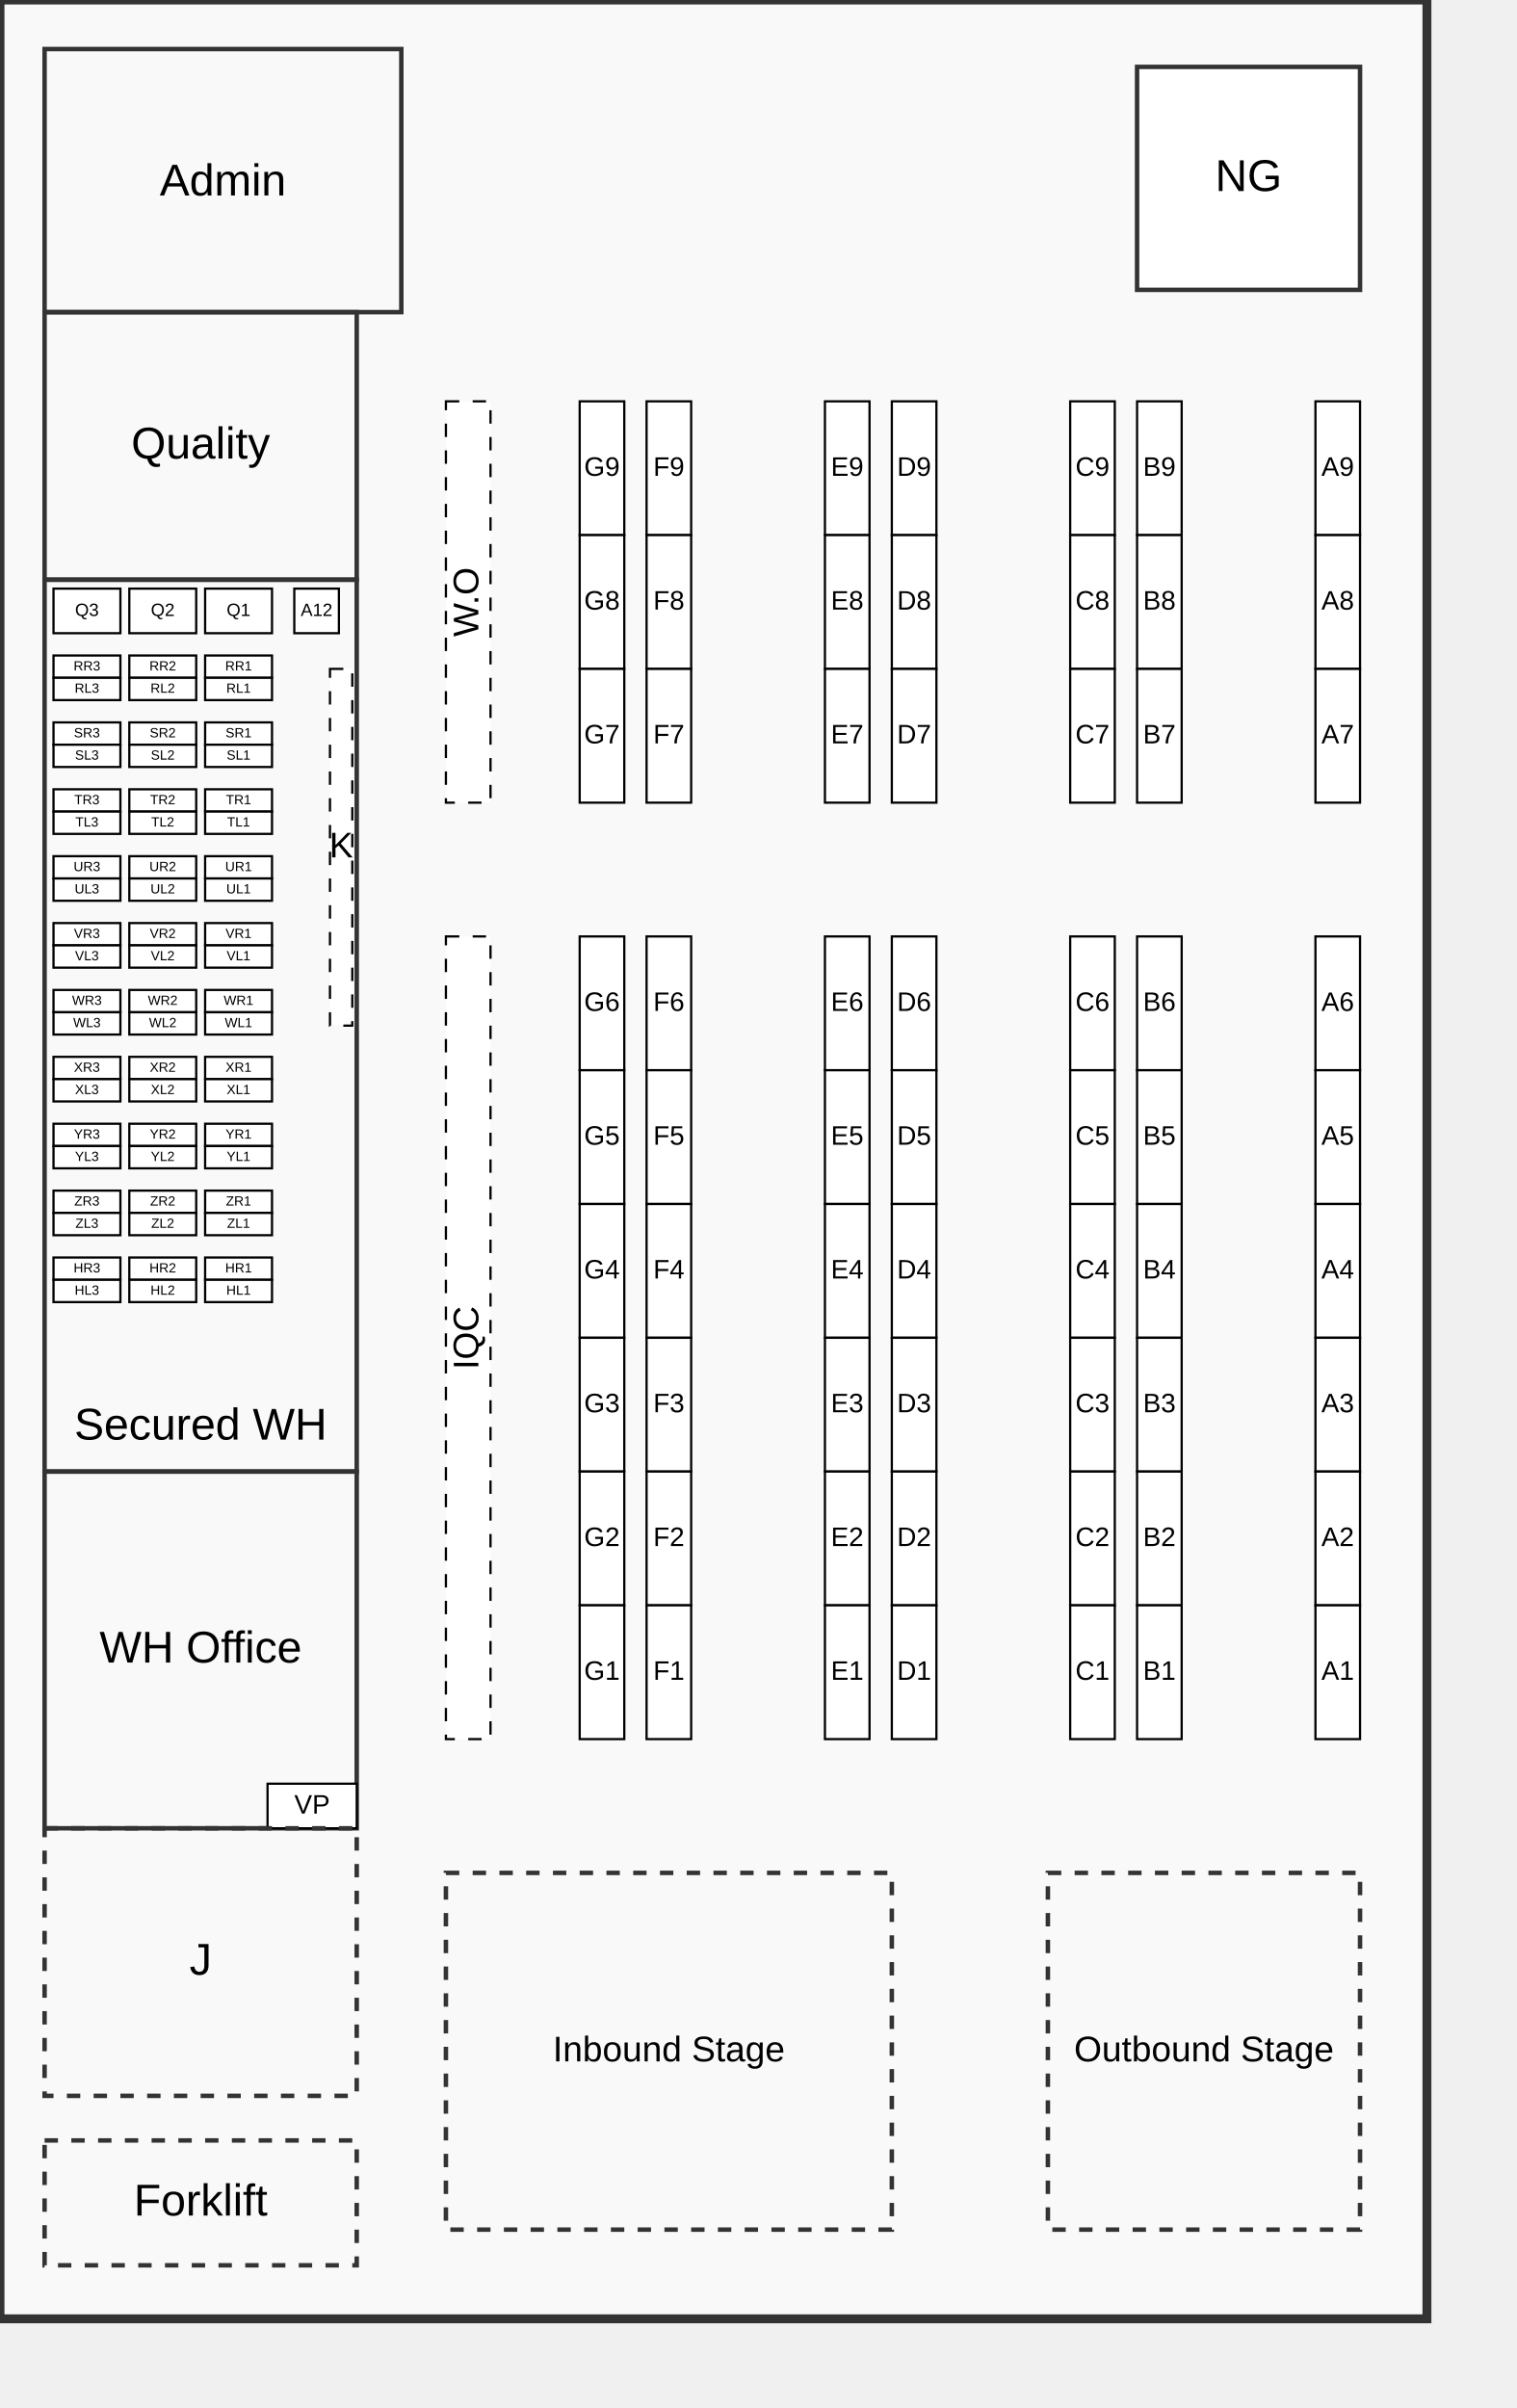
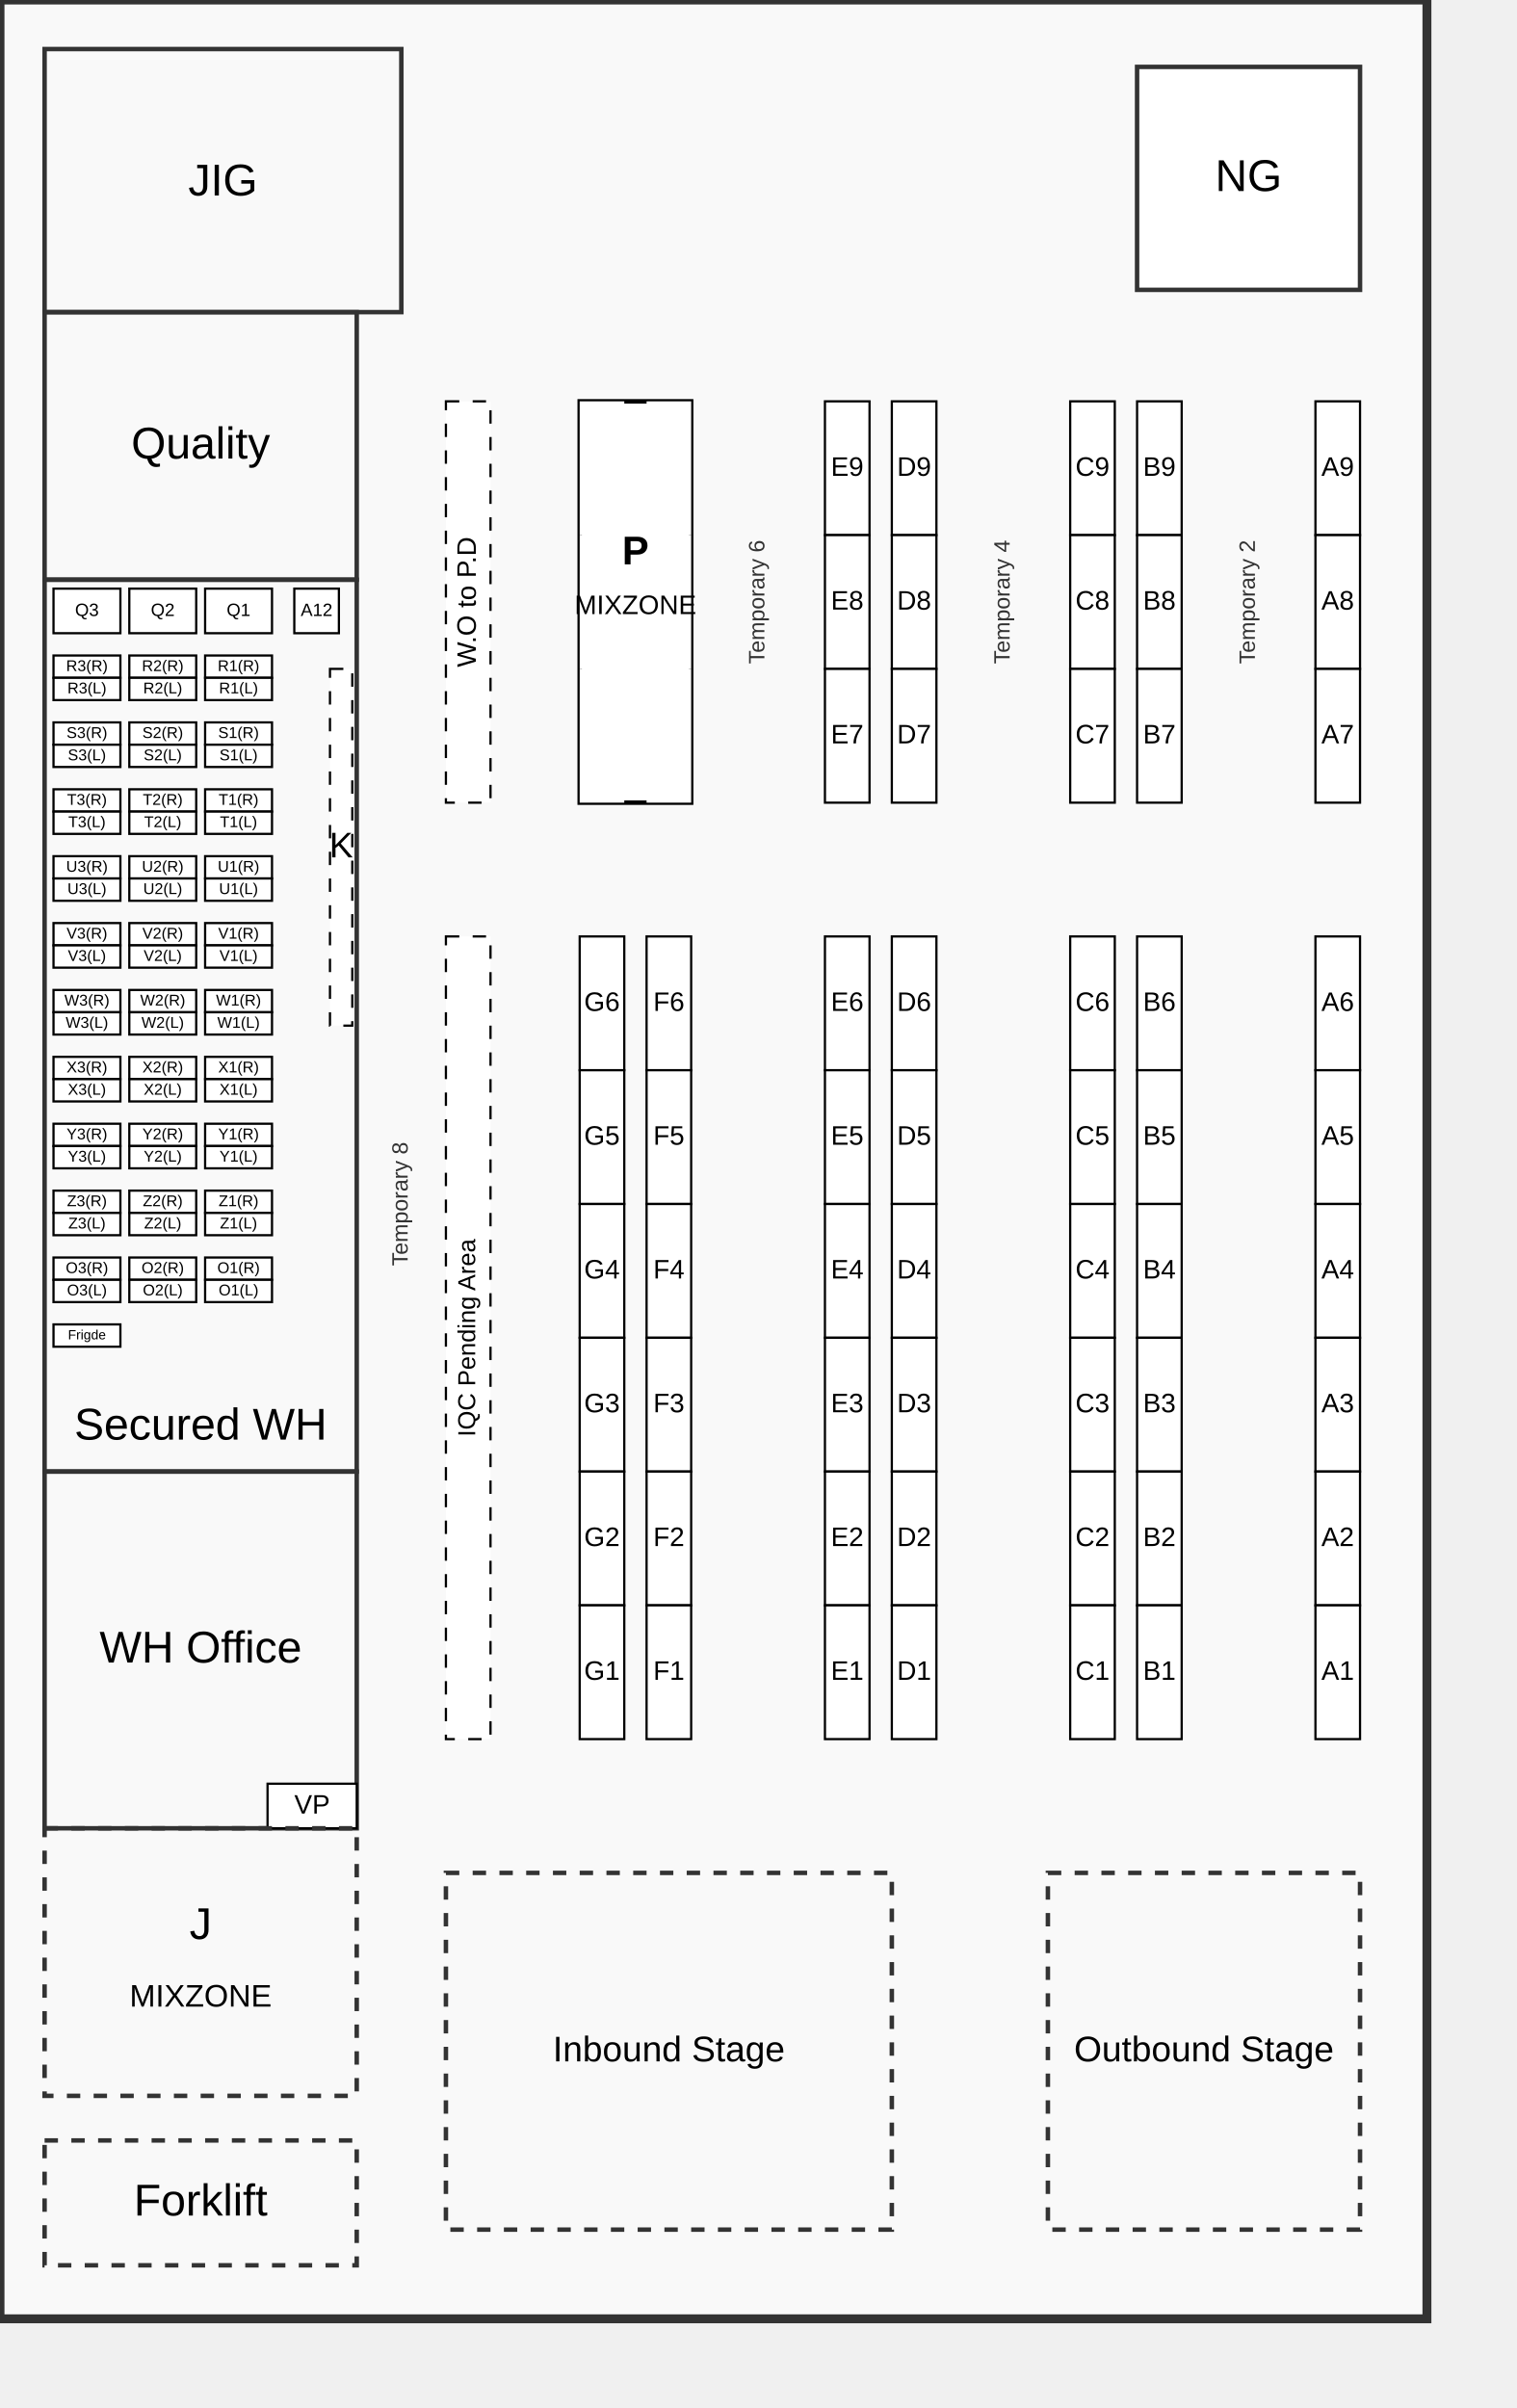
<svg xmlns="http://www.w3.org/2000/svg" width="340" height="540" viewBox="0 0 340 540">
  <rect x="0" y="0" width="320" height="520" fill="#f9f9f9" stroke="#333" stroke-width="2" />
-   <g data-loc="NG">
+   <g data-loc="NG" data-zone-border="ng">
    <rect x="255" y="15" width="50" height="50" fill="white" stroke="#333" stroke-width="1" />
    <text x="280" y="40" font-family="Arial" font-size="10" text-anchor="middle" dominant-baseline="middle">NG</text>
  </g>
  <g font-family="Arial" text-anchor="middle" dominant-baseline="middle" transform="translate(-5, 0)">
-     <g data-loc="Admin">
+     <g data-loc="JIG">
      <rect x="15" y="11" width="80" height="59" fill="none" stroke="#333" stroke-width="1" />
-       <text x="55" y="41" font-size="10">Admin</text>
+       <text x="55" y="41" font-size="10">JIG</text>
    </g>
    <g data-loc="Quality">
      <rect x="15" y="70" width="70" height="60" fill="none" stroke="#333" stroke-width="1" />
      <text x="50" y="100" font-size="10">Quality</text>
    </g>
    <g data-loc="Secured WH">
      <rect x="15" y="130" width="70" height="200" fill="none" stroke="#333" stroke-width="1" />
      <text x="50" y="320" font-size="10">Secured WH</text>
    </g>
-     <g font-size="3" text-anchor="middle" dominant-baseline="middle">
+     <g font-size="3" data-zone-border="rack-green" text-anchor="middle" dominant-baseline="middle">
      <g data-loc="Q3" data-cell-id="cell-q3">
        <rect x="17" y="132" width="15" height="10" fill="white" stroke="#000" stroke-width="0.5" />
        <text x="24.5" y="137" font-size="4">Q3</text>
      </g>
      <g data-loc="Q2" data-cell-id="cell-q2">
        <rect x="34" y="132" width="15" height="10" fill="white" stroke="#000" stroke-width="0.5" />
        <text x="41.5" y="137" font-size="4">Q2</text>
      </g>
      <g data-loc="Q1" data-cell-id="cell-q1">
        <rect x="51" y="132" width="15" height="10" fill="white" stroke="#000" stroke-width="0.5" />
        <text x="58.5" y="137" font-size="4">Q1</text>
      </g>
      <g data-loc="A12" data-cell-id="cell-a12">
        <rect x="71" y="132" width="10" height="10" fill="white" stroke="#000" stroke-width="0.5" />
        <text x="76" y="137" font-size="4">A12</text>
      </g>
-       <g data-loc="RR3" data-cell-id="cell-rr3">
+       <g data-loc="R3(R)" data-loc-alias="RR3" data-cell-id="cell-r3r">
        <rect x="17" y="147" width="15" height="5" fill="white" stroke="#000" stroke-width="0.5" />
-         <text x="24.5" y="149.5">RR3</text>
-       </g>
-       <g data-loc="RL3" data-cell-id="cell-rl3">
+         <text x="24.5" y="149.5" font-size="3.5">R3(R)</text>
+       </g>
+       <g data-loc="R3(L)" data-loc-alias="RL3" data-cell-id="cell-r3l">
        <rect x="17" y="152" width="15" height="5" fill="white" stroke="#000" stroke-width="0.5" />
-         <text x="24.5" y="154.5">RL3</text>
-       </g>
-       <g data-loc="RR2" data-cell-id="cell-rr2">
+         <text x="24.5" y="154.5" font-size="3.5">R3(L)</text>
+       </g>
+       <g data-loc="R2(R)" data-loc-alias="RR2" data-cell-id="cell-r2r">
        <rect x="34" y="147" width="15" height="5" fill="white" stroke="#000" stroke-width="0.5" />
-         <text x="41.5" y="149.5">RR2</text>
-       </g>
-       <g data-loc="RL2" data-cell-id="cell-rl2">
+         <text x="41.5" y="149.5" font-size="3.5">R2(R)</text>
+       </g>
+       <g data-loc="R2(L)" data-loc-alias="RL2" data-cell-id="cell-r2l">
        <rect x="34" y="152" width="15" height="5" fill="white" stroke="#000" stroke-width="0.5" />
-         <text x="41.5" y="154.5">RL2</text>
-       </g>
-       <g data-loc="RR1" data-cell-id="cell-rr1">
+         <text x="41.5" y="154.5" font-size="3.5">R2(L)</text>
+       </g>
+       <g data-loc="R1(R)" data-loc-alias="RR1" data-cell-id="cell-r1r">
        <rect x="51" y="147" width="15" height="5" fill="white" stroke="#000" stroke-width="0.5" />
-         <text x="58.5" y="149.5">RR1</text>
-       </g>
-       <g data-loc="RL1" data-cell-id="cell-rl1">
+         <text x="58.5" y="149.5" font-size="3.5">R1(R)</text>
+       </g>
+       <g data-loc="R1(L)" data-loc-alias="RL1" data-cell-id="cell-r1l">
        <rect x="51" y="152" width="15" height="5" fill="white" stroke="#000" stroke-width="0.5" />
-         <text x="58.5" y="154.5">RL1</text>
-       </g>
-       <g data-loc="SR3" data-cell-id="cell-sr3">
+         <text x="58.5" y="154.5" font-size="3.5">R1(L)</text>
+       </g>
+       <g data-loc="S3(R)" data-loc-alias="SR3" data-cell-id="cell-s3r">
        <rect x="17" y="162" width="15" height="5" fill="white" stroke="#000" stroke-width="0.5" />
-         <text x="24.5" y="164.5">SR3</text>
-       </g>
-       <g data-loc="SL3" data-cell-id="cell-sl3">
+         <text x="24.5" y="164.5" font-size="3.5">S3(R)</text>
+       </g>
+       <g data-loc="S3(L)" data-loc-alias="SL3" data-cell-id="cell-s3l">
        <rect x="17" y="167" width="15" height="5" fill="white" stroke="#000" stroke-width="0.5" />
-         <text x="24.5" y="169.5">SL3</text>
-       </g>
-       <g data-loc="SR2" data-cell-id="cell-sr2">
+         <text x="24.5" y="169.5" font-size="3.5">S3(L)</text>
+       </g>
+       <g data-loc="S2(R)" data-loc-alias="SR2" data-cell-id="cell-s2r">
        <rect x="34" y="162" width="15" height="5" fill="white" stroke="#000" stroke-width="0.5" />
-         <text x="41.5" y="164.5">SR2</text>
-       </g>
-       <g data-loc="SL2" data-cell-id="cell-sl2">
+         <text x="41.5" y="164.5" font-size="3.5">S2(R)</text>
+       </g>
+       <g data-loc="S2(L)" data-loc-alias="SL2" data-cell-id="cell-s2l">
        <rect x="34" y="167" width="15" height="5" fill="white" stroke="#000" stroke-width="0.5" />
-         <text x="41.5" y="169.5">SL2</text>
-       </g>
-       <g data-loc="SR1" data-cell-id="cell-sr1">
+         <text x="41.5" y="169.5" font-size="3.5">S2(L)</text>
+       </g>
+       <g data-loc="S1(R)" data-loc-alias="SR1" data-cell-id="cell-s1r">
        <rect x="51" y="162" width="15" height="5" fill="white" stroke="#000" stroke-width="0.5" />
-         <text x="58.5" y="164.5">SR1</text>
-       </g>
-       <g data-loc="SL1" data-cell-id="cell-sl1">
+         <text x="58.5" y="164.5" font-size="3.5">S1(R)</text>
+       </g>
+       <g data-loc="S1(L)" data-loc-alias="SL1" data-cell-id="cell-s1l">
        <rect x="51" y="167" width="15" height="5" fill="white" stroke="#000" stroke-width="0.5" />
-         <text x="58.5" y="169.5">SL1</text>
-       </g>
-       <g data-loc="TR3" data-cell-id="cell-tr3">
+         <text x="58.5" y="169.5" font-size="3.5">S1(L)</text>
+       </g>
+       <g data-loc="T3(R)" data-loc-alias="TR3" data-cell-id="cell-t3r">
        <rect x="17" y="177" width="15" height="5" fill="white" stroke="#000" stroke-width="0.5" />
-         <text x="24.5" y="179.5">TR3</text>
-       </g>
-       <g data-loc="TL3" data-cell-id="cell-tl3">
+         <text x="24.5" y="179.5" font-size="3.5">T3(R)</text>
+       </g>
+       <g data-loc="T3(L)" data-loc-alias="TL3" data-cell-id="cell-t3l">
        <rect x="17" y="182" width="15" height="5" fill="white" stroke="#000" stroke-width="0.5" />
-         <text x="24.5" y="184.5">TL3</text>
-       </g>
-       <g data-loc="TR2" data-cell-id="cell-tr2">
+         <text x="24.5" y="184.5" font-size="3.5">T3(L)</text>
+       </g>
+       <g data-loc="T2(R)" data-loc-alias="TR2" data-cell-id="cell-t2r">
        <rect x="34" y="177" width="15" height="5" fill="white" stroke="#000" stroke-width="0.5" />
-         <text x="41.5" y="179.5">TR2</text>
-       </g>
-       <g data-loc="TL2" data-cell-id="cell-tl2">
+         <text x="41.5" y="179.5" font-size="3.5">T2(R)</text>
+       </g>
+       <g data-loc="T2(L)" data-loc-alias="TL2" data-cell-id="cell-t2l">
        <rect x="34" y="182" width="15" height="5" fill="white" stroke="#000" stroke-width="0.5" />
-         <text x="41.5" y="184.5">TL2</text>
-       </g>
-       <g data-loc="TR1" data-cell-id="cell-tr1">
+         <text x="41.5" y="184.5" font-size="3.5">T2(L)</text>
+       </g>
+       <g data-loc="T1(R)" data-loc-alias="TR1" data-cell-id="cell-t1r">
        <rect x="51" y="177" width="15" height="5" fill="white" stroke="#000" stroke-width="0.5" />
-         <text x="58.5" y="179.5">TR1</text>
-       </g>
-       <g data-loc="TL1" data-cell-id="cell-tl1">
+         <text x="58.5" y="179.5" font-size="3.5">T1(R)</text>
+       </g>
+       <g data-loc="T1(L)" data-loc-alias="TL1" data-cell-id="cell-t1l">
        <rect x="51" y="182" width="15" height="5" fill="white" stroke="#000" stroke-width="0.5" />
-         <text x="58.5" y="184.5">TL1</text>
-       </g>
-       <g data-loc="UR3" data-cell-id="cell-ur3">
+         <text x="58.5" y="184.5" font-size="3.5">T1(L)</text>
+       </g>
+       <g data-loc="U3(R)" data-loc-alias="UR3" data-cell-id="cell-u3r">
        <rect x="17" y="192" width="15" height="5" fill="white" stroke="#000" stroke-width="0.5" />
-         <text x="24.5" y="194.5">UR3</text>
-       </g>
-       <g data-loc="UL3" data-cell-id="cell-ul3">
+         <text x="24.5" y="194.5" font-size="3.5">U3(R)</text>
+       </g>
+       <g data-loc="U3(L)" data-loc-alias="UL3" data-cell-id="cell-u3l">
        <rect x="17" y="197" width="15" height="5" fill="white" stroke="#000" stroke-width="0.5" />
-         <text x="24.5" y="199.5">UL3</text>
-       </g>
-       <g data-loc="UR2" data-cell-id="cell-ur2">
+         <text x="24.5" y="199.5" font-size="3.5">U3(L)</text>
+       </g>
+       <g data-loc="U2(R)" data-loc-alias="UR2" data-cell-id="cell-u2r">
        <rect x="34" y="192" width="15" height="5" fill="white" stroke="#000" stroke-width="0.5" />
-         <text x="41.5" y="194.5">UR2</text>
-       </g>
-       <g data-loc="UL2" data-cell-id="cell-ul2">
+         <text x="41.5" y="194.5" font-size="3.5">U2(R)</text>
+       </g>
+       <g data-loc="U2(L)" data-loc-alias="UL2" data-cell-id="cell-u2l">
        <rect x="34" y="197" width="15" height="5" fill="white" stroke="#000" stroke-width="0.5" />
-         <text x="41.5" y="199.5">UL2</text>
-       </g>
-       <g data-loc="UR1" data-cell-id="cell-ur1">
+         <text x="41.5" y="199.5" font-size="3.5">U2(L)</text>
+       </g>
+       <g data-loc="U1(R)" data-loc-alias="UR1" data-cell-id="cell-u1r">
        <rect x="51" y="192" width="15" height="5" fill="white" stroke="#000" stroke-width="0.5" />
-         <text x="58.5" y="194.5">UR1</text>
-       </g>
-       <g data-loc="UL1" data-cell-id="cell-ul1">
+         <text x="58.5" y="194.5" font-size="3.5">U1(R)</text>
+       </g>
+       <g data-loc="U1(L)" data-loc-alias="UL1" data-cell-id="cell-u1l">
        <rect x="51" y="197" width="15" height="5" fill="white" stroke="#000" stroke-width="0.5" />
-         <text x="58.5" y="199.5">UL1</text>
-       </g>
-       <g data-loc="VR3" data-cell-id="cell-vr3">
+         <text x="58.5" y="199.5" font-size="3.5">U1(L)</text>
+       </g>
+       <g data-loc="V3(R)" data-loc-alias="VR3" data-cell-id="cell-v3r">
        <rect x="17" y="207" width="15" height="5" fill="white" stroke="#000" stroke-width="0.5" />
-         <text x="24.5" y="209.5">VR3</text>
-       </g>
-       <g data-loc="VL3" data-cell-id="cell-vl3">
+         <text x="24.5" y="209.5" font-size="3.5">V3(R)</text>
+       </g>
+       <g data-loc="V3(L)" data-loc-alias="VL3" data-cell-id="cell-v3l">
        <rect x="17" y="212" width="15" height="5" fill="white" stroke="#000" stroke-width="0.5" />
-         <text x="24.5" y="214.5">VL3</text>
-       </g>
-       <g data-loc="VR2" data-cell-id="cell-vr2">
+         <text x="24.5" y="214.5" font-size="3.5">V3(L)</text>
+       </g>
+       <g data-loc="V2(R)" data-loc-alias="VR2" data-cell-id="cell-v2r">
        <rect x="34" y="207" width="15" height="5" fill="white" stroke="#000" stroke-width="0.5" />
-         <text x="41.5" y="209.5">VR2</text>
-       </g>
-       <g data-loc="VL2" data-cell-id="cell-vl2">
+         <text x="41.5" y="209.5" font-size="3.5">V2(R)</text>
+       </g>
+       <g data-loc="V2(L)" data-loc-alias="VL2" data-cell-id="cell-v2l">
        <rect x="34" y="212" width="15" height="5" fill="white" stroke="#000" stroke-width="0.5" />
-         <text x="41.5" y="214.5">VL2</text>
-       </g>
-       <g data-loc="VR1" data-cell-id="cell-vr1">
+         <text x="41.5" y="214.5" font-size="3.5">V2(L)</text>
+       </g>
+       <g data-loc="V1(R)" data-loc-alias="VR1" data-cell-id="cell-v1r">
        <rect x="51" y="207" width="15" height="5" fill="white" stroke="#000" stroke-width="0.5" />
-         <text x="58.5" y="209.5">VR1</text>
-       </g>
-       <g data-loc="VL1" data-cell-id="cell-vl1">
+         <text x="58.5" y="209.5" font-size="3.5">V1(R)</text>
+       </g>
+       <g data-loc="V1(L)" data-loc-alias="VL1" data-cell-id="cell-v1l">
        <rect x="51" y="212" width="15" height="5" fill="white" stroke="#000" stroke-width="0.5" />
-         <text x="58.5" y="214.5">VL1</text>
-       </g>
-       <g data-loc="WR3" data-cell-id="cell-wr3">
+         <text x="58.5" y="214.5" font-size="3.5">V1(L)</text>
+       </g>
+       <g data-loc="W3(R)" data-loc-alias="WR3" data-cell-id="cell-w3r">
        <rect x="17" y="222" width="15" height="5" fill="white" stroke="#000" stroke-width="0.5" />
-         <text x="24.5" y="224.5">WR3</text>
-       </g>
-       <g data-loc="WL3" data-cell-id="cell-wl3">
+         <text x="24.5" y="224.5" font-size="3.5">W3(R)</text>
+       </g>
+       <g data-loc="W3(L)" data-loc-alias="WL3" data-cell-id="cell-w3l">
        <rect x="17" y="227" width="15" height="5" fill="white" stroke="#000" stroke-width="0.5" />
-         <text x="24.5" y="229.5">WL3</text>
-       </g>
-       <g data-loc="WR2" data-cell-id="cell-wr2">
+         <text x="24.5" y="229.5" font-size="3.5">W3(L)</text>
+       </g>
+       <g data-loc="W2(R)" data-loc-alias="WR2" data-cell-id="cell-w2r">
        <rect x="34" y="222" width="15" height="5" fill="white" stroke="#000" stroke-width="0.5" />
-         <text x="41.5" y="224.5">WR2</text>
-       </g>
-       <g data-loc="WL2" data-cell-id="cell-wl2">
+         <text x="41.5" y="224.5" font-size="3.5">W2(R)</text>
+       </g>
+       <g data-loc="W2(L)" data-loc-alias="WL2" data-cell-id="cell-w2l">
        <rect x="34" y="227" width="15" height="5" fill="white" stroke="#000" stroke-width="0.5" />
-         <text x="41.5" y="229.5">WL2</text>
-       </g>
-       <g data-loc="WR1" data-cell-id="cell-wr1">
+         <text x="41.5" y="229.5" font-size="3.5">W2(L)</text>
+       </g>
+       <g data-loc="W1(R)" data-loc-alias="WR1" data-cell-id="cell-w1r">
        <rect x="51" y="222" width="15" height="5" fill="white" stroke="#000" stroke-width="0.5" />
-         <text x="58.5" y="224.5">WR1</text>
-       </g>
-       <g data-loc="WL1" data-cell-id="cell-wl1">
+         <text x="58.5" y="224.5" font-size="3.5">W1(R)</text>
+       </g>
+       <g data-loc="W1(L)" data-loc-alias="WL1" data-cell-id="cell-w1l">
        <rect x="51" y="227" width="15" height="5" fill="white" stroke="#000" stroke-width="0.5" />
-         <text x="58.5" y="229.5">WL1</text>
-       </g>
-       <g data-loc="XR3" data-cell-id="cell-xr3">
+         <text x="58.5" y="229.5" font-size="3.5">W1(L)</text>
+       </g>
+       <g data-loc="X3(R)" data-loc-alias="XR3" data-cell-id="cell-x3r">
        <rect x="17" y="237" width="15" height="5" fill="white" stroke="#000" stroke-width="0.5" />
-         <text x="24.5" y="239.5">XR3</text>
-       </g>
-       <g data-loc="XL3" data-cell-id="cell-xl3">
+         <text x="24.5" y="239.5" font-size="3.5">X3(R)</text>
+       </g>
+       <g data-loc="X3(L)" data-loc-alias="XL3" data-cell-id="cell-x3l">
        <rect x="17" y="242" width="15" height="5" fill="white" stroke="#000" stroke-width="0.5" />
-         <text x="24.5" y="244.5">XL3</text>
-       </g>
-       <g data-loc="XR2" data-cell-id="cell-xr2">
+         <text x="24.5" y="244.5" font-size="3.5">X3(L)</text>
+       </g>
+       <g data-loc="X2(R)" data-loc-alias="XR2" data-cell-id="cell-x2r">
        <rect x="34" y="237" width="15" height="5" fill="white" stroke="#000" stroke-width="0.5" />
-         <text x="41.5" y="239.5">XR2</text>
-       </g>
-       <g data-loc="XL2" data-cell-id="cell-xl2">
+         <text x="41.5" y="239.5" font-size="3.5">X2(R)</text>
+       </g>
+       <g data-loc="X2(L)" data-loc-alias="XL2" data-cell-id="cell-x2l">
        <rect x="34" y="242" width="15" height="5" fill="white" stroke="#000" stroke-width="0.5" />
-         <text x="41.5" y="244.5">XL2</text>
-       </g>
-       <g data-loc="XR1" data-cell-id="cell-xr1">
+         <text x="41.5" y="244.5" font-size="3.5">X2(L)</text>
+       </g>
+       <g data-loc="X1(R)" data-loc-alias="XR1" data-cell-id="cell-x1r">
        <rect x="51" y="237" width="15" height="5" fill="white" stroke="#000" stroke-width="0.5" />
-         <text x="58.5" y="239.5">XR1</text>
-       </g>
-       <g data-loc="XL1" data-cell-id="cell-xl1">
+         <text x="58.5" y="239.5" font-size="3.5">X1(R)</text>
+       </g>
+       <g data-loc="X1(L)" data-loc-alias="XL1" data-cell-id="cell-x1l">
        <rect x="51" y="242" width="15" height="5" fill="white" stroke="#000" stroke-width="0.5" />
-         <text x="58.5" y="244.5">XL1</text>
-       </g>
-       <g data-loc="YR3" data-cell-id="cell-yr3">
+         <text x="58.5" y="244.5" font-size="3.5">X1(L)</text>
+       </g>
+       <g data-loc="Y3(R)" data-loc-alias="YR3" data-cell-id="cell-y3r">
        <rect x="17" y="252" width="15" height="5" fill="white" stroke="#000" stroke-width="0.5" />
-         <text x="24.5" y="254.5">YR3</text>
-       </g>
-       <g data-loc="YL3" data-cell-id="cell-yl3">
+         <text x="24.5" y="254.5" font-size="3.5">Y3(R)</text>
+       </g>
+       <g data-loc="Y3(L)" data-loc-alias="YL3" data-cell-id="cell-y3l">
        <rect x="17" y="257" width="15" height="5" fill="white" stroke="#000" stroke-width="0.5" />
-         <text x="24.5" y="259.5">YL3</text>
-       </g>
-       <g data-loc="YR2" data-cell-id="cell-yr2">
+         <text x="24.5" y="259.5" font-size="3.5">Y3(L)</text>
+       </g>
+       <g data-loc="Y2(R)" data-loc-alias="YR2" data-cell-id="cell-y2r">
        <rect x="34" y="252" width="15" height="5" fill="white" stroke="#000" stroke-width="0.5" />
-         <text x="41.5" y="254.5">YR2</text>
-       </g>
-       <g data-loc="YL2" data-cell-id="cell-yl2">
+         <text x="41.5" y="254.5" font-size="3.5">Y2(R)</text>
+       </g>
+       <g data-loc="Y2(L)" data-loc-alias="YL2" data-cell-id="cell-y2l">
        <rect x="34" y="257" width="15" height="5" fill="white" stroke="#000" stroke-width="0.5" />
-         <text x="41.5" y="259.5">YL2</text>
-       </g>
-       <g data-loc="YR1" data-cell-id="cell-yr1">
+         <text x="41.5" y="259.5" font-size="3.5">Y2(L)</text>
+       </g>
+       <g data-loc="Y1(R)" data-loc-alias="YR1" data-cell-id="cell-y1r">
        <rect x="51" y="252" width="15" height="5" fill="white" stroke="#000" stroke-width="0.5" />
-         <text x="58.5" y="254.5">YR1</text>
-       </g>
-       <g data-loc="YL1" data-cell-id="cell-yl1">
+         <text x="58.5" y="254.5" font-size="3.5">Y1(R)</text>
+       </g>
+       <g data-loc="Y1(L)" data-loc-alias="YL1" data-cell-id="cell-y1l">
        <rect x="51" y="257" width="15" height="5" fill="white" stroke="#000" stroke-width="0.5" />
-         <text x="58.5" y="259.5">YL1</text>
-       </g>
-       <g data-loc="ZR3" data-cell-id="cell-zr3">
+         <text x="58.5" y="259.5" font-size="3.5">Y1(L)</text>
+       </g>
+       <g data-loc="Z3(R)" data-loc-alias="ZR3" data-cell-id="cell-z3r">
        <rect x="17" y="267" width="15" height="5" fill="white" stroke="#000" stroke-width="0.5" />
-         <text x="24.5" y="269.5">ZR3</text>
-       </g>
-       <g data-loc="ZL3" data-cell-id="cell-zl3">
+         <text x="24.5" y="269.5" font-size="3.5">Z3(R)</text>
+       </g>
+       <g data-loc="Z3(L)" data-loc-alias="ZL3" data-cell-id="cell-z3l">
        <rect x="17" y="272" width="15" height="5" fill="white" stroke="#000" stroke-width="0.5" />
-         <text x="24.5" y="274.5">ZL3</text>
-       </g>
-       <g data-loc="ZR2" data-cell-id="cell-zr2">
+         <text x="24.5" y="274.5" font-size="3.5">Z3(L)</text>
+       </g>
+       <g data-loc="Z2(R)" data-loc-alias="ZR2" data-cell-id="cell-z2r">
        <rect x="34" y="267" width="15" height="5" fill="white" stroke="#000" stroke-width="0.5" />
-         <text x="41.5" y="269.5">ZR2</text>
-       </g>
-       <g data-loc="ZL2" data-cell-id="cell-zl2">
+         <text x="41.5" y="269.5" font-size="3.5">Z2(R)</text>
+       </g>
+       <g data-loc="Z2(L)" data-loc-alias="ZL2" data-cell-id="cell-z2l">
        <rect x="34" y="272" width="15" height="5" fill="white" stroke="#000" stroke-width="0.5" />
-         <text x="41.5" y="274.5">ZL2</text>
-       </g>
-       <g data-loc="ZR1" data-cell-id="cell-zr1">
+         <text x="41.5" y="274.5" font-size="3.5">Z2(L)</text>
+       </g>
+       <g data-loc="Z1(R)" data-loc-alias="ZR1" data-cell-id="cell-z1r">
        <rect x="51" y="267" width="15" height="5" fill="white" stroke="#000" stroke-width="0.5" />
-         <text x="58.5" y="269.5">ZR1</text>
-       </g>
-       <g data-loc="ZL1" data-cell-id="cell-zl1">
+         <text x="58.5" y="269.5" font-size="3.5">Z1(R)</text>
+       </g>
+       <g data-loc="Z1(L)" data-loc-alias="ZL1" data-cell-id="cell-z1l">
        <rect x="51" y="272" width="15" height="5" fill="white" stroke="#000" stroke-width="0.5" />
-         <text x="58.5" y="274.5">ZL1</text>
-       </g>
-       <g data-loc="HR3" data-cell-id="cell-hr3">
+         <text x="58.5" y="274.5" font-size="3.5">Z1(L)</text>
+       </g>
+       <g data-loc="O3(R)" data-loc-alias="OR3" data-cell-id="cell-o3r">
        <rect x="17" y="282" width="15" height="5" fill="white" stroke="#000" stroke-width="0.5" />
-         <text x="24.5" y="284.5">HR3</text>
-       </g>
-       <g data-loc="HL3" data-cell-id="cell-hl3">
+         <text x="24.5" y="284.5" font-size="3.5">O3(R)</text>
+       </g>
+       <g data-loc="O3(L)" data-loc-alias="OL3" data-cell-id="cell-o3l">
        <rect x="17" y="287" width="15" height="5" fill="white" stroke="#000" stroke-width="0.5" />
-         <text x="24.5" y="289.5">HL3</text>
-       </g>
-       <g data-loc="HR2" data-cell-id="cell-hr2">
+         <text x="24.5" y="289.5" font-size="3.5">O3(L)</text>
+       </g>
+       <g data-loc="Frigde" data-loc-alias="Fridge" data-cell-id="cell-fridge">
+         <rect x="17" y="297" width="15" height="5" fill="white" stroke="#000" stroke-width="0.5" />
+         <text x="24.5" y="299.5" font-size="3">Frigde</text>
+       </g>
+       <g data-loc="O2(R)" data-loc-alias="OR2" data-cell-id="cell-o2r">
        <rect x="34" y="282" width="15" height="5" fill="white" stroke="#000" stroke-width="0.5" />
-         <text x="41.5" y="284.5">HR2</text>
-       </g>
-       <g data-loc="HL2" data-cell-id="cell-hl2">
+         <text x="41.5" y="284.5" font-size="3.5">O2(R)</text>
+       </g>
+       <g data-loc="O2(L)" data-loc-alias="OL2" data-cell-id="cell-o2l">
        <rect x="34" y="287" width="15" height="5" fill="white" stroke="#000" stroke-width="0.5" />
-         <text x="41.5" y="289.5">HL2</text>
-       </g>
-       <g data-loc="HR1" data-cell-id="cell-hr1">
+         <text x="41.5" y="289.5" font-size="3.5">O2(L)</text>
+       </g>
+       <g data-loc="O1(R)" data-loc-alias="OR1" data-cell-id="cell-o1r">
        <rect x="51" y="282" width="15" height="5" fill="white" stroke="#000" stroke-width="0.5" />
-         <text x="58.5" y="284.5">HR1</text>
-       </g>
-       <g data-loc="HL1" data-cell-id="cell-hl1">
+         <text x="58.5" y="284.5" font-size="3.5">O1(R)</text>
+       </g>
+       <g data-loc="O1(L)" data-loc-alias="OL1" data-cell-id="cell-o1l">
        <rect x="51" y="287" width="15" height="5" fill="white" stroke="#000" stroke-width="0.5" />
-         <text x="58.5" y="289.5">HL1</text>
-       </g>
-     </g>
-     <g data-loc="K" data-cell-id="cell-k">
+         <text x="58.5" y="289.5" font-size="3.5">O1(L)</text>
+       </g>
+     </g>
+     <g data-loc="K" data-zone-border="k-dashed" data-cell-id="cell-k">
      <rect x="79" y="150" width="5" height="80" fill="white" stroke="#000" stroke-width="0.5" stroke-dasharray="3,3" />
      <text x="81.5" y="190" font-size="8">K</text>
    </g>
    <g data-loc="WH Office">
      <rect x="15" y="330" width="70" height="80" fill="none" stroke="#333" stroke-width="1" />
      <text x="50" y="370" font-size="10">WH Office</text>
    </g>
    <g data-loc="VP" data-cell-id="cell-vp">
      <rect x="65" y="400" width="20" height="10" fill="white" stroke="#000" stroke-width="0.5" />
      <text x="75" y="405" font-size="6" text-anchor="middle" dominant-baseline="middle">VP</text>
    </g>
-     <g data-loc="J">
+     <g data-loc="J" data-zone-border="mixzone">
      <rect x="15" y="410" width="70" height="60" fill="none" stroke="#333" stroke-width="1" stroke-dasharray="3,3" />
-       <text x="50" y="440" font-size="10">J</text>
-     </g>
-     <g data-loc="Forklift">
+       <text x="50" y="432" font-size="10">J</text>
+       <text x="50" y="448" font-size="7" fill="#000">MIXZONE</text>
+     </g>
+     <g data-loc="Forklift" data-zone-border="forklift">
      <rect x="15" y="480" width="70" height="28" fill="none" stroke="#333" stroke-width="1" stroke-dasharray="3,3" />
      <text x="50" y="494" font-size="10" text-anchor="middle" dominant-baseline="middle">Forklift</text>
    </g>
  </g>
  <g font-family="Arial">
-     <g data-loc="IQC" data-cell-id="cell-iqc">
+     <g data-loc="IQC" data-loc-alias="IQC Pending Area" data-zone-border="iqc" data-cell-id="cell-iqc">
      <rect x="100" y="210" width="10" height="180" fill="white" stroke="#000" stroke-width="0.5" stroke-dasharray="3,3" />
-       <text x="105" y="300" font-size="8" transform="rotate(-90 105,300)" text-anchor="middle" dominant-baseline="middle">IQC</text>
-     </g>
-     <g data-loc="WO" data-cell-id="cell-wo">
+       <text x="105" y="300" font-size="5.5" transform="rotate(-90 105,300)" text-anchor="middle" dominant-baseline="middle">IQC Pending Area</text>
+     </g>
+     <g data-loc="Temporary 8" data-cell-id="cell-temp8">
+       <text x="90" y="270" font-size="5" transform="rotate(-90 90,270)" text-anchor="middle" dominant-baseline="middle" fill="#333">Temporary 8</text>
+     </g>
+     <g data-loc="WO" data-loc-alias="W.O to P.D" data-zone-border="wo" data-cell-id="cell-wo">
      <rect x="100" y="90" width="10" height="90" fill="white" stroke="#000" stroke-width="0.5" stroke-dasharray="3,3" />
-       <text x="105" y="135" font-size="8" transform="rotate(-90 105,135)" text-anchor="middle" dominant-baseline="middle">W.O</text>
+       <text x="105" y="135" font-size="6" transform="rotate(-90 105,135)" text-anchor="middle" dominant-baseline="middle">W.O to P.D</text>
    </g>
  </g>
  <g font-family="Arial" text-anchor="middle" dominant-baseline="middle">
-     <g data-loc="Inbound Stage">
+     <g data-loc="Inbound Stage" data-zone-border="inbound">
      <rect x="100" y="420" width="100" height="80" fill="none" stroke="#333" stroke-width="1" stroke-dasharray="3,3" />
      <text x="150" y="460" font-size="8">Inbound Stage</text>
    </g>
-     <g data-loc="Outbound Stage">
+     <g data-loc="Outbound Stage" data-zone-border="outbound">
      <rect x="235" y="420" width="70" height="80" fill="none" stroke="#333" stroke-width="1" stroke-dasharray="3,3" />
      <text x="270" y="460" font-size="8">Outbound Stage</text>
    </g>
  </g>
  <g font-family="Arial" font-size="6" text-anchor="middle" dominant-baseline="middle">
    <g data-loc="A9" data-cell-id="cell-a9">
      <rect x="295" y="90" width="10" height="30" fill="white" stroke="#000" stroke-width="0.5" />
      <text x="300" y="105">A9</text>
    </g>
    <g data-loc="A8" data-cell-id="cell-a8">
      <rect x="295" y="120" width="10" height="30" fill="white" stroke="#000" stroke-width="0.5" />
      <text x="300" y="135">A8</text>
    </g>
    <g data-loc="A7" data-cell-id="cell-a7">
      <rect x="295" y="150" width="10" height="30" fill="white" stroke="#000" stroke-width="0.5" />
      <text x="300" y="165">A7</text>
    </g>
    <g data-loc="A6" data-cell-id="cell-a6">
      <rect x="295" y="210" width="10" height="30" fill="white" stroke="#000" stroke-width="0.5" />
      <text x="300" y="225">A6</text>
    </g>
    <g data-loc="A5" data-cell-id="cell-a5">
      <rect x="295" y="240" width="10" height="30" fill="white" stroke="#000" stroke-width="0.5" />
      <text x="300" y="255">A5</text>
    </g>
    <g data-loc="A4" data-cell-id="cell-a4">
      <rect x="295" y="270" width="10" height="30" fill="white" stroke="#000" stroke-width="0.5" />
      <text x="300" y="285">A4</text>
    </g>
    <g data-loc="A3" data-cell-id="cell-a3">
      <rect x="295" y="300" width="10" height="30" fill="white" stroke="#000" stroke-width="0.5" />
      <text x="300" y="315">A3</text>
    </g>
    <g data-loc="A2" data-cell-id="cell-a2">
      <rect x="295" y="330" width="10" height="30" fill="white" stroke="#000" stroke-width="0.5" />
      <text x="300" y="345">A2</text>
    </g>
    <g data-loc="A1" data-cell-id="cell-a1">
      <rect x="295" y="360" width="10" height="30" fill="white" stroke="#000" stroke-width="0.5" />
      <text x="300" y="375">A1</text>
    </g>
    <g data-loc="B9" data-cell-id="cell-b9">
      <rect x="255" y="90" width="10" height="30" fill="white" stroke="#000" stroke-width="0.5" />
      <text x="260" y="105">B9</text>
    </g>
    <g data-loc="B8" data-cell-id="cell-b8">
      <rect x="255" y="120" width="10" height="30" fill="white" stroke="#000" stroke-width="0.5" />
      <text x="260" y="135">B8</text>
    </g>
    <g data-loc="B7" data-cell-id="cell-b7">
      <rect x="255" y="150" width="10" height="30" fill="white" stroke="#000" stroke-width="0.5" />
      <text x="260" y="165">B7</text>
    </g>
    <g data-loc="B6" data-cell-id="cell-b6">
      <rect x="255" y="210" width="10" height="30" fill="white" stroke="#000" stroke-width="0.5" />
      <text x="260" y="225">B6</text>
    </g>
    <g data-loc="B5" data-cell-id="cell-b5">
      <rect x="255" y="240" width="10" height="30" fill="white" stroke="#000" stroke-width="0.5" />
      <text x="260" y="255">B5</text>
    </g>
    <g data-loc="B4" data-cell-id="cell-b4">
      <rect x="255" y="270" width="10" height="30" fill="white" stroke="#000" stroke-width="0.5" />
      <text x="260" y="285">B4</text>
    </g>
    <g data-loc="B3" data-cell-id="cell-b3">
      <rect x="255" y="300" width="10" height="30" fill="white" stroke="#000" stroke-width="0.5" />
      <text x="260" y="315">B3</text>
    </g>
    <g data-loc="B2" data-cell-id="cell-b2">
      <rect x="255" y="330" width="10" height="30" fill="white" stroke="#000" stroke-width="0.5" />
      <text x="260" y="345">B2</text>
    </g>
    <g data-loc="B1" data-cell-id="cell-b1">
      <rect x="255" y="360" width="10" height="30" fill="white" stroke="#000" stroke-width="0.5" />
      <text x="260" y="375">B1</text>
    </g>
+     <g data-loc="Temporary 2" data-cell-id="cell-temp2">
+       <text x="280" y="135" font-size="5" transform="rotate(-90 280,135)" text-anchor="middle" dominant-baseline="middle" fill="#333">Temporary 2</text>
+     </g>
    <g data-loc="C9" data-cell-id="cell-c9">
      <rect x="240" y="90" width="10" height="30" fill="white" stroke="#000" stroke-width="0.5" />
      <text x="245" y="105">C9</text>
    </g>
    <g data-loc="C8" data-cell-id="cell-c8">
      <rect x="240" y="120" width="10" height="30" fill="white" stroke="#000" stroke-width="0.5" />
      <text x="245" y="135">C8</text>
    </g>
    <g data-loc="C7" data-cell-id="cell-c7">
      <rect x="240" y="150" width="10" height="30" fill="white" stroke="#000" stroke-width="0.5" />
      <text x="245" y="165">C7</text>
    </g>
    <g data-loc="C6" data-cell-id="cell-c6">
      <rect x="240" y="210" width="10" height="30" fill="white" stroke="#000" stroke-width="0.5" />
      <text x="245" y="225">C6</text>
    </g>
    <g data-loc="C5" data-cell-id="cell-c5">
      <rect x="240" y="240" width="10" height="30" fill="white" stroke="#000" stroke-width="0.5" />
      <text x="245" y="255">C5</text>
    </g>
    <g data-loc="C4" data-cell-id="cell-c4">
      <rect x="240" y="270" width="10" height="30" fill="white" stroke="#000" stroke-width="0.5" />
      <text x="245" y="285">C4</text>
    </g>
    <g data-loc="C3" data-cell-id="cell-c3">
      <rect x="240" y="300" width="10" height="30" fill="white" stroke="#000" stroke-width="0.5" />
      <text x="245" y="315">C3</text>
    </g>
    <g data-loc="C2" data-cell-id="cell-c2">
      <rect x="240" y="330" width="10" height="30" fill="white" stroke="#000" stroke-width="0.5" />
      <text x="245" y="345">C2</text>
    </g>
    <g data-loc="C1" data-cell-id="cell-c1">
      <rect x="240" y="360" width="10" height="30" fill="white" stroke="#000" stroke-width="0.5" />
      <text x="245" y="375">C1</text>
    </g>
    <g data-loc="D9" data-cell-id="cell-d9">
      <rect x="200" y="90" width="10" height="30" fill="white" stroke="#000" stroke-width="0.5" />
      <text x="205" y="105">D9</text>
    </g>
    <g data-loc="D8" data-cell-id="cell-d8">
      <rect x="200" y="120" width="10" height="30" fill="white" stroke="#000" stroke-width="0.5" />
      <text x="205" y="135">D8</text>
    </g>
    <g data-loc="D7" data-cell-id="cell-d7">
      <rect x="200" y="150" width="10" height="30" fill="white" stroke="#000" stroke-width="0.5" />
      <text x="205" y="165">D7</text>
    </g>
    <g data-loc="D6" data-cell-id="cell-d6">
      <rect x="200" y="210" width="10" height="30" fill="white" stroke="#000" stroke-width="0.5" />
      <text x="205" y="225">D6</text>
    </g>
    <g data-loc="D5" data-cell-id="cell-d5">
      <rect x="200" y="240" width="10" height="30" fill="white" stroke="#000" stroke-width="0.5" />
      <text x="205" y="255">D5</text>
    </g>
    <g data-loc="D4" data-cell-id="cell-d4">
      <rect x="200" y="270" width="10" height="30" fill="white" stroke="#000" stroke-width="0.5" />
      <text x="205" y="285">D4</text>
    </g>
    <g data-loc="D3" data-cell-id="cell-d3">
      <rect x="200" y="300" width="10" height="30" fill="white" stroke="#000" stroke-width="0.5" />
      <text x="205" y="315">D3</text>
    </g>
    <g data-loc="D2" data-cell-id="cell-d2">
      <rect x="200" y="330" width="10" height="30" fill="white" stroke="#000" stroke-width="0.5" />
      <text x="205" y="345">D2</text>
    </g>
    <g data-loc="D1" data-cell-id="cell-d1">
      <rect x="200" y="360" width="10" height="30" fill="white" stroke="#000" stroke-width="0.5" />
      <text x="205" y="375">D1</text>
    </g>
+     <g data-loc="Temporary 4" data-cell-id="cell-temp4">
+       <text x="225" y="135" font-size="5" transform="rotate(-90 225,135)" text-anchor="middle" dominant-baseline="middle" fill="#333">Temporary 4</text>
+     </g>
    <g data-loc="E9" data-cell-id="cell-e9">
      <rect x="185" y="90" width="10" height="30" fill="white" stroke="#000" stroke-width="0.5" />
      <text x="190" y="105">E9</text>
    </g>
    <g data-loc="E8" data-cell-id="cell-e8">
      <rect x="185" y="120" width="10" height="30" fill="white" stroke="#000" stroke-width="0.5" />
      <text x="190" y="135">E8</text>
    </g>
    <g data-loc="E7" data-cell-id="cell-e7">
      <rect x="185" y="150" width="10" height="30" fill="white" stroke="#000" stroke-width="0.5" />
      <text x="190" y="165">E7</text>
    </g>
    <g data-loc="E6" data-cell-id="cell-e6">
      <rect x="185" y="210" width="10" height="30" fill="white" stroke="#000" stroke-width="0.5" />
      <text x="190" y="225">E6</text>
    </g>
    <g data-loc="E5" data-cell-id="cell-e5">
      <rect x="185" y="240" width="10" height="30" fill="white" stroke="#000" stroke-width="0.5" />
      <text x="190" y="255">E5</text>
    </g>
    <g data-loc="E4" data-cell-id="cell-e4">
      <rect x="185" y="270" width="10" height="30" fill="white" stroke="#000" stroke-width="0.5" />
      <text x="190" y="285">E4</text>
    </g>
    <g data-loc="E3" data-cell-id="cell-e3">
      <rect x="185" y="300" width="10" height="30" fill="white" stroke="#000" stroke-width="0.5" />
      <text x="190" y="315">E3</text>
    </g>
    <g data-loc="E2" data-cell-id="cell-e2">
      <rect x="185" y="330" width="10" height="30" fill="white" stroke="#000" stroke-width="0.5" />
      <text x="190" y="345">E2</text>
    </g>
    <g data-loc="E1" data-cell-id="cell-e1">
      <rect x="185" y="360" width="10" height="30" fill="white" stroke="#000" stroke-width="0.5" />
      <text x="190" y="375">E1</text>
    </g>
-     <g data-loc="F9" data-cell-id="cell-f9">
-       <rect x="145" y="90" width="10" height="30" fill="white" stroke="#000" stroke-width="0.5" />
-       <text x="150" y="105">F9</text>
-     </g>
-     <g data-loc="F8" data-cell-id="cell-f8">
-       <rect x="145" y="120" width="10" height="30" fill="white" stroke="#000" stroke-width="0.5" />
-       <text x="150" y="135">F8</text>
-     </g>
-     <g data-loc="F7" data-cell-id="cell-f7">
-       <rect x="145" y="150" width="10" height="30" fill="white" stroke="#000" stroke-width="0.5" />
-       <text x="150" y="165">F7</text>
+     <g data-loc="Temporary 6" data-cell-id="cell-temp6">
+       <text x="170" y="135" font-size="5" transform="rotate(-90 170,135)" text-anchor="middle" dominant-baseline="middle" fill="#333">Temporary 6</text>
+     </g>
+     <g data-loc="P" data-loc-alias="F7,F8,F9,G7,G8,G9" data-zone-border="mixzone">
+       <rect x="130" y="90" width="25" height="90" fill="white" stroke="#000" stroke-width="1" />
+       <g data-shelf="G9">
+         <rect class="lw-zone-inner" x="130" y="90" width="10" height="30" fill="white" stroke="none" />
+       </g>
+       <g data-shelf="G8">
+         <rect class="lw-zone-inner" x="130" y="120" width="10" height="30" fill="white" stroke="none" />
+       </g>
+       <g data-shelf="G7">
+         <rect class="lw-zone-inner" x="130" y="150" width="10" height="30" fill="white" stroke="none" />
+       </g>
+       <g data-shelf="F9">
+         <rect class="lw-zone-inner" x="145" y="90" width="10" height="30" fill="white" stroke="none" />
+       </g>
+       <g data-shelf="F8">
+         <rect class="lw-zone-inner" x="145" y="120" width="10" height="30" fill="white" stroke="none" />
+       </g>
+       <g data-shelf="F7">
+         <rect class="lw-zone-inner" x="145" y="150" width="10" height="30" fill="white" stroke="none" />
+       </g>
+       <text x="142.5" y="124" font-size="9" font-weight="bold">P</text>
+       <text x="142.5" y="136" font-size="6" fill="#000">MIXZONE</text>
    </g>
    <g data-loc="F6" data-cell-id="cell-f6">
      <rect x="145" y="210" width="10" height="30" fill="white" stroke="#000" stroke-width="0.5" />
      <text x="150" y="225">F6</text>
    </g>
    <g data-loc="F5" data-cell-id="cell-f5">
      <rect x="145" y="240" width="10" height="30" fill="white" stroke="#000" stroke-width="0.5" />
      <text x="150" y="255">F5</text>
    </g>
    <g data-loc="F4" data-cell-id="cell-f4">
      <rect x="145" y="270" width="10" height="30" fill="white" stroke="#000" stroke-width="0.5" />
      <text x="150" y="285">F4</text>
    </g>
    <g data-loc="F3" data-cell-id="cell-f3">
      <rect x="145" y="300" width="10" height="30" fill="white" stroke="#000" stroke-width="0.5" />
      <text x="150" y="315">F3</text>
    </g>
    <g data-loc="F2" data-cell-id="cell-f2">
      <rect x="145" y="330" width="10" height="30" fill="white" stroke="#000" stroke-width="0.5" />
      <text x="150" y="345">F2</text>
    </g>
    <g data-loc="F1" data-cell-id="cell-f1">
      <rect x="145" y="360" width="10" height="30" fill="white" stroke="#000" stroke-width="0.5" />
      <text x="150" y="375">F1</text>
    </g>
-     <g data-loc="G9" data-cell-id="cell-g9">
-       <rect x="130" y="90" width="10" height="30" fill="white" stroke="#000" stroke-width="0.5" />
-       <text x="135" y="105">G9</text>
-     </g>
-     <g data-loc="G8" data-cell-id="cell-g8">
-       <rect x="130" y="120" width="10" height="30" fill="white" stroke="#000" stroke-width="0.5" />
-       <text x="135" y="135">G8</text>
-     </g>
-     <g data-loc="G7" data-cell-id="cell-g7">
-       <rect x="130" y="150" width="10" height="30" fill="white" stroke="#000" stroke-width="0.5" />
-       <text x="135" y="165">G7</text>
-     </g>
    <g data-loc="G6" data-cell-id="cell-g6">
      <rect x="130" y="210" width="10" height="30" fill="white" stroke="#000" stroke-width="0.5" />
      <text x="135" y="225">G6</text>
    </g>
    <g data-loc="G5" data-cell-id="cell-g5">
      <rect x="130" y="240" width="10" height="30" fill="white" stroke="#000" stroke-width="0.5" />
      <text x="135" y="255">G5</text>
    </g>
    <g data-loc="G4" data-cell-id="cell-g4">
      <rect x="130" y="270" width="10" height="30" fill="white" stroke="#000" stroke-width="0.5" />
      <text x="135" y="285">G4</text>
    </g>
    <g data-loc="G3" data-cell-id="cell-g3">
      <rect x="130" y="300" width="10" height="30" fill="white" stroke="#000" stroke-width="0.5" />
      <text x="135" y="315">G3</text>
    </g>
    <g data-loc="G2" data-cell-id="cell-g2">
      <rect x="130" y="330" width="10" height="30" fill="white" stroke="#000" stroke-width="0.5" />
      <text x="135" y="345">G2</text>
    </g>
    <g data-loc="G1" data-cell-id="cell-g1">
      <rect x="130" y="360" width="10" height="30" fill="white" stroke="#000" stroke-width="0.5" />
      <text x="135" y="375">G1</text>
    </g>
  </g>
</svg>
